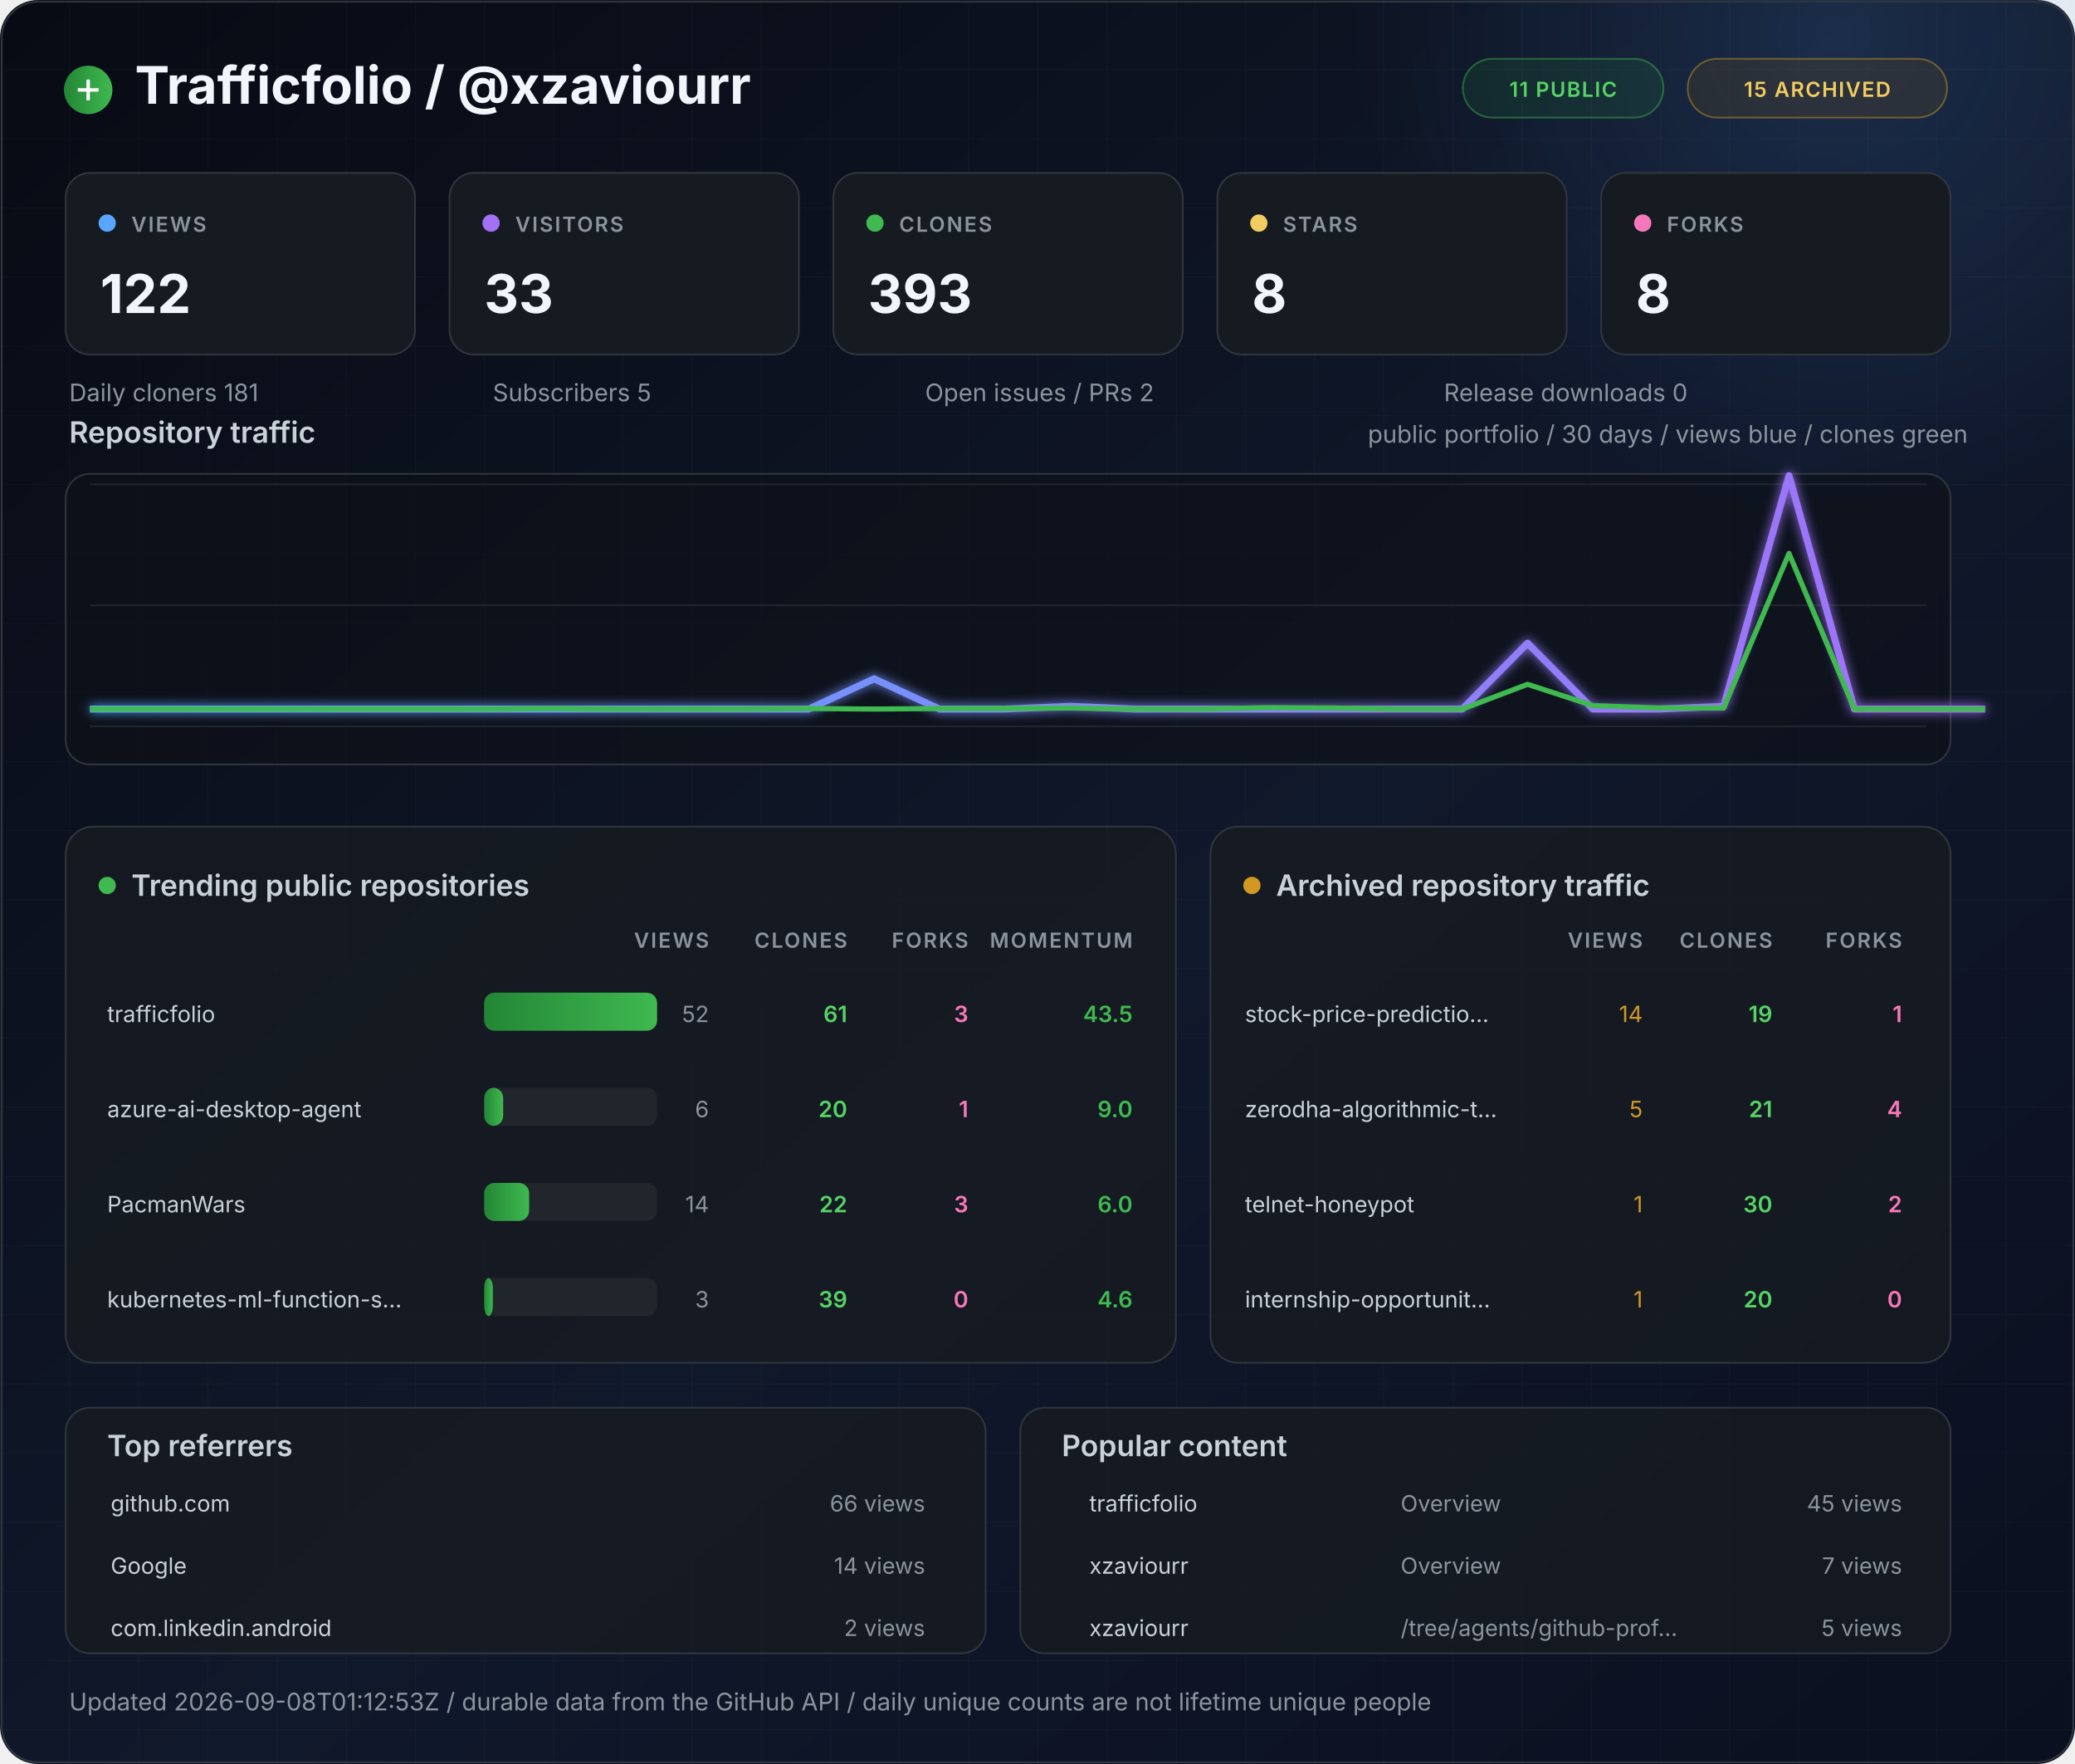
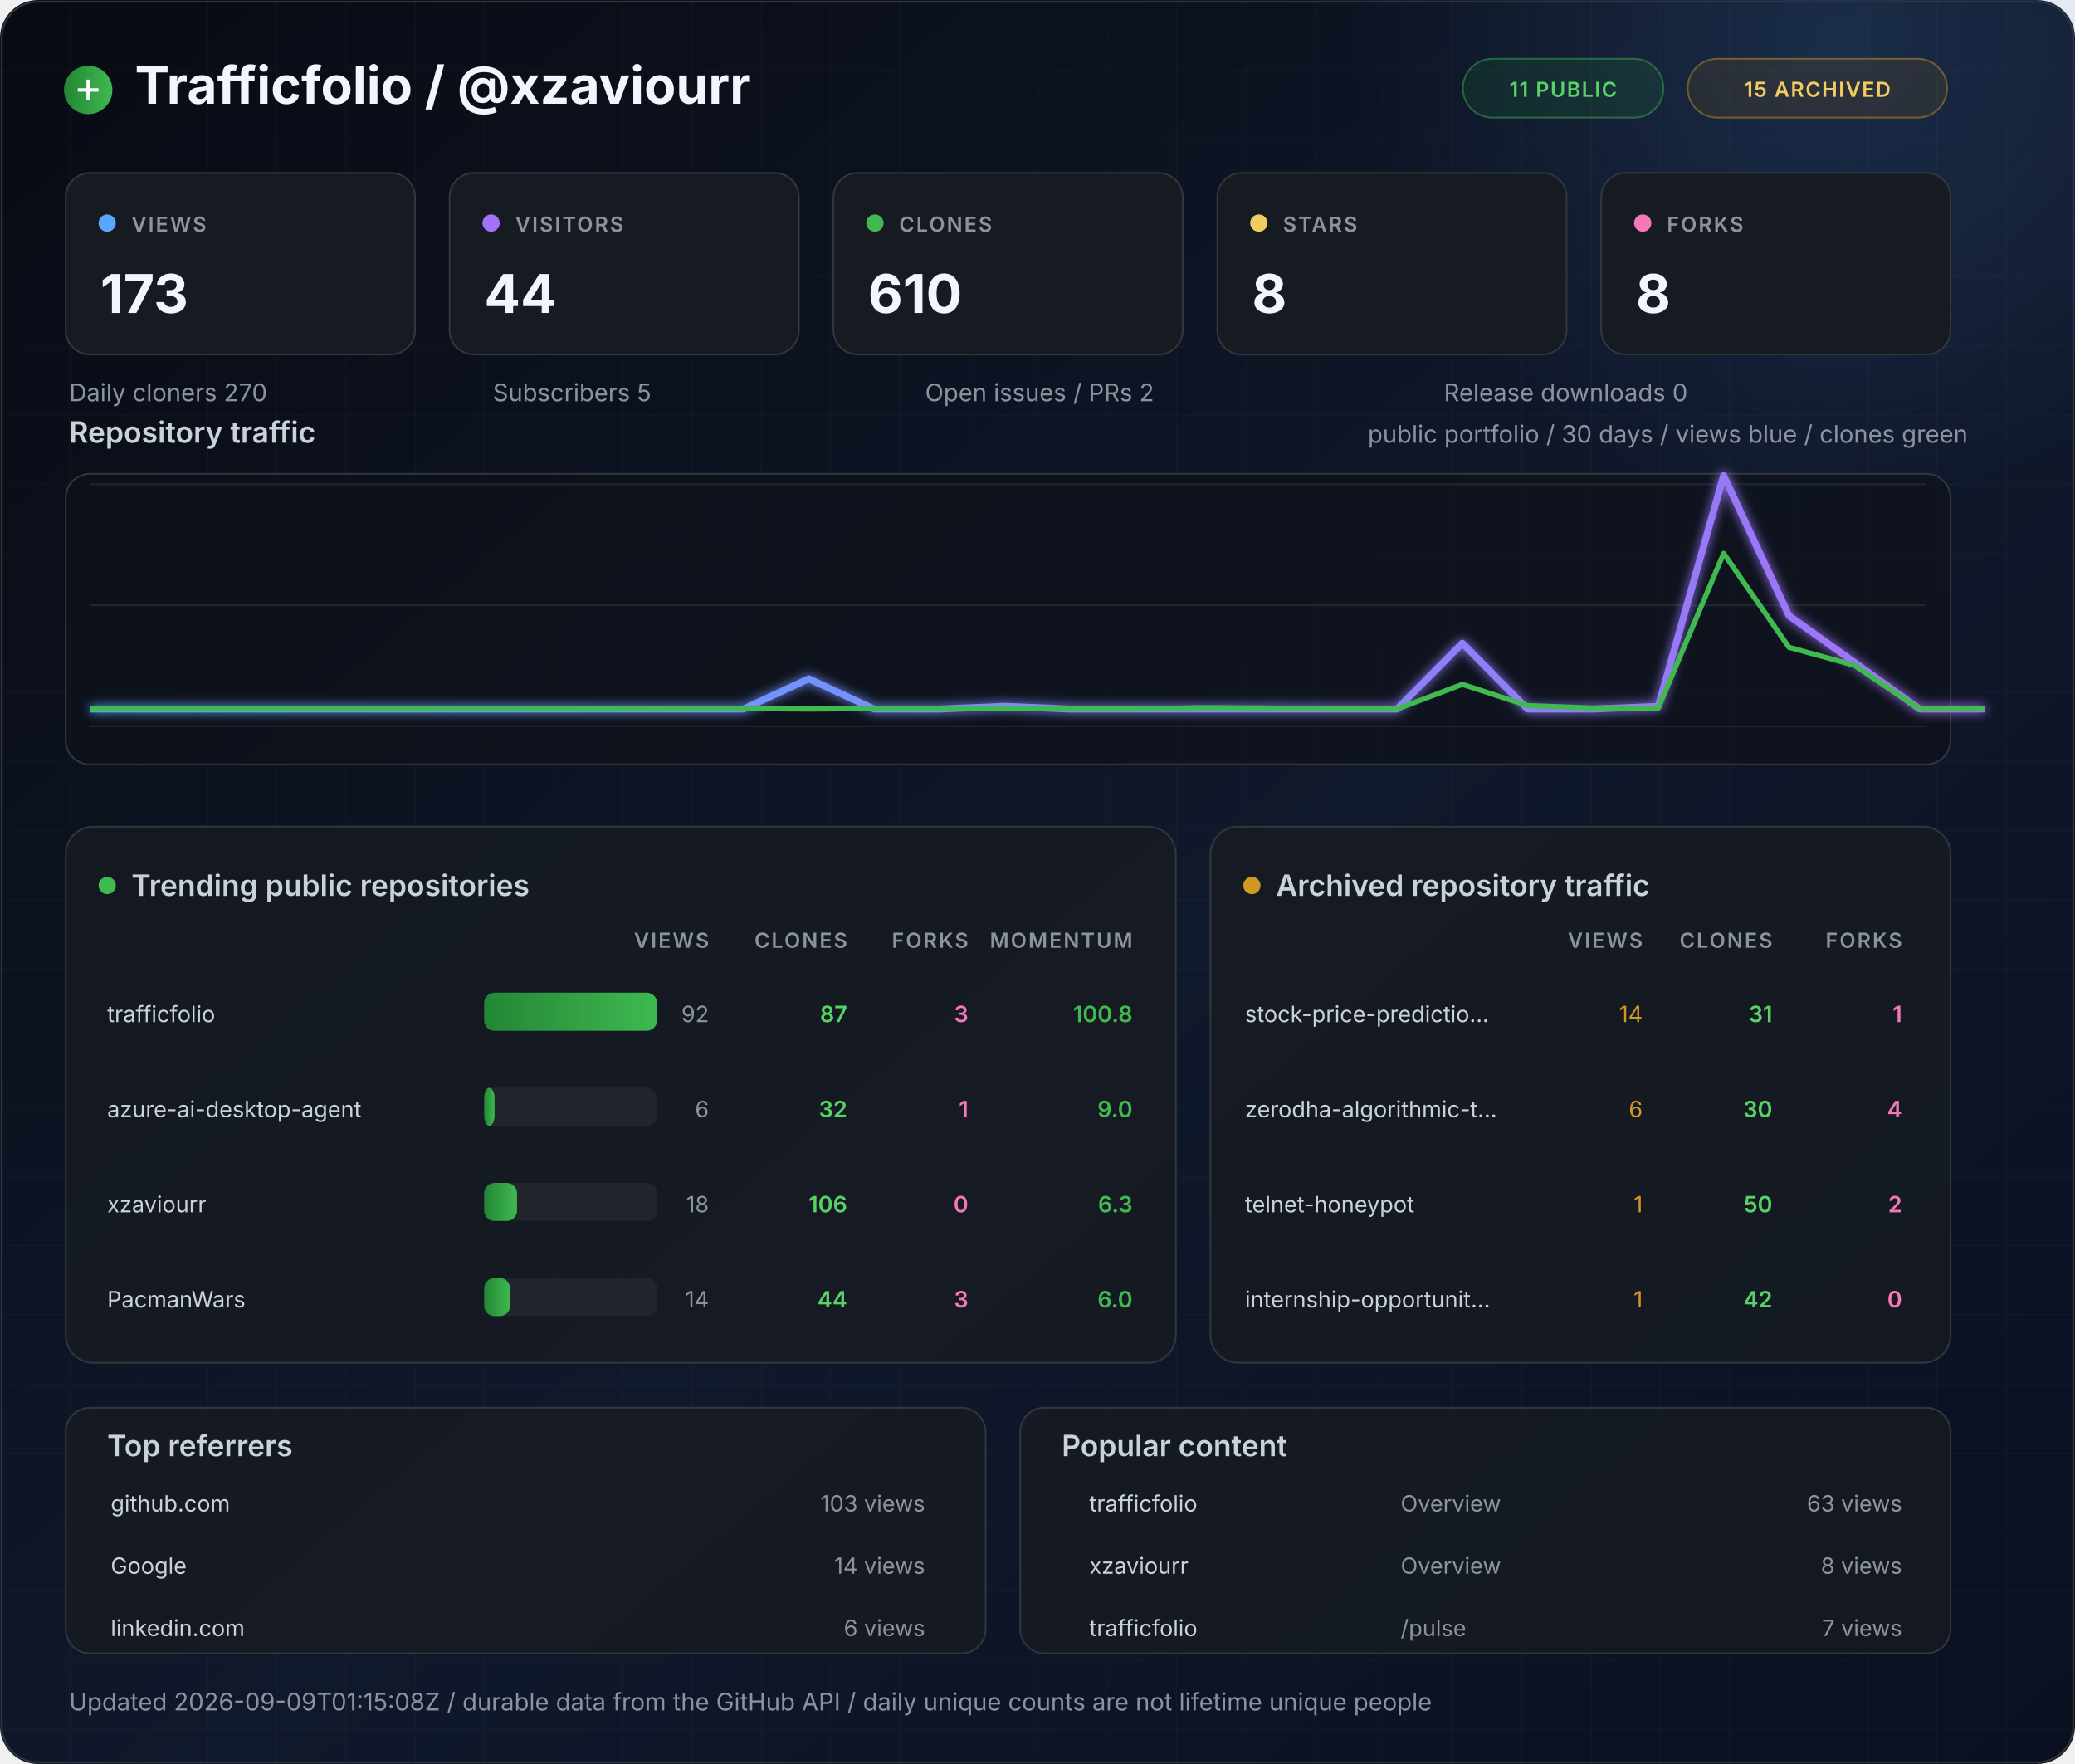
<svg xmlns="http://www.w3.org/2000/svg" width="1200" height="1020" viewBox="0 0 1200 1020" role="img" aria-label="Trafficfolio GitHub analytics dashboard for xzaviourr">
  <defs>
    <linearGradient id="bg" x1="0" y1="0" x2="1" y2="1">
      <stop stop-color="#080b13" />
      <stop offset=".55" stop-color="#10182b" />
      <stop offset="1" stop-color="#0b1020" />
    </linearGradient>
    <linearGradient id="line" x1="0" y1="0" x2="1" y2="0">
      <stop stop-color="#58a6ff" />
      <stop offset="1" stop-color="#a371f7" />
    </linearGradient>
    <linearGradient id="bar" x1="0" y1="0" x2="1" y2="0">
      <stop stop-color="#238636" />
      <stop offset="1" stop-color="#3fb950" />
    </linearGradient>
    <linearGradient id="archiveBar" x1="0" y1="0" x2="1" y2="0">
      <stop stop-color="#9e6a03" />
      <stop offset="1" stop-color="#f2cc60" />
    </linearGradient>
    <radialGradient id="ambient">
      <stop stop-color="#58a6ff" stop-opacity=".16" />
      <stop offset="1" stop-color="#58a6ff" stop-opacity="0" />
    </radialGradient>
    <pattern id="grid" width="40" height="40" patternUnits="userSpaceOnUse">
      <path d="M40 0H0V40" fill="none" stroke="#ffffff" stroke-opacity=".025" />
    </pattern>
    <filter id="glow">
      <feGaussianBlur stdDeviation="3" result="b" />
      <feMerge>
        <feMergeNode in="b" />
        <feMergeNode in="SourceGraphic" />
      </feMerge>
    </filter>
    <style>
    .title{font:750 30px -apple-system,BlinkMacSystemFont,"Segoe UI",sans-serif;fill:#f0f6fc}
    .subtitle{font:14px -apple-system,BlinkMacSystemFont,"Segoe UI",sans-serif;fill:#8b949e}
    .label{font:600 12px -apple-system,BlinkMacSystemFont,"Segoe UI",sans-serif;fill:#8b949e;letter-spacing:1px}
    .metric{font:700 31px -apple-system,BlinkMacSystemFont,"Segoe UI",sans-serif;fill:#f0f6fc}
    .section{font:600 17px -apple-system,BlinkMacSystemFont,"Segoe UI",sans-serif;fill:#c9d1d9}
    .repo,.value,.trend,.archive,.clone,.fork{font:13px -apple-system,BlinkMacSystemFont,"Segoe UI",sans-serif;fill:#c9d1d9}
    .value{fill:#8b949e} .trend{fill:#3fb950;font-weight:600} .archive{fill:#d29922}
    .clone{fill:#56d364;font-weight:600} .fork{fill:#f778ba;font-weight:600}
    .pill{font:600 12px -apple-system,BlinkMacSystemFont,"Segoe UI",sans-serif;letter-spacing:.7px}
  </style>
  </defs>
  <rect width="1200" height="1020" rx="22" fill="url(#bg)" />
  <rect width="1200" height="1020" rx="22" fill="url(#grid)" />
  <circle cx="1060" cy="20" r="280" fill="url(#ambient)" />
  <rect x="1" y="1" width="1198" height="1018" rx="21" fill="none" stroke="#30363d" />
  <circle cx="51" cy="52" r="14" fill="url(#bar)" />
  <path d="M45 52h12M51 46v12" stroke="#fff" stroke-width="2" />
  <text x="78" y="60" class="title">Trafficfolio / @xzaviourr</text>
  <rect x="846" y="34" width="116" height="34" rx="17" fill="#238636" fill-opacity=".16" stroke="#3fb950" stroke-opacity=".45" />
  <text x="904" y="56" text-anchor="middle" class="pill" fill="#56d364">11 PUBLIC</text>
  <rect x="976" y="34" width="150" height="34" rx="17" fill="#9e6a03" fill-opacity=".14" stroke="#d29922" stroke-opacity=".45" />
  <text x="1051" y="56" text-anchor="middle" class="pill" fill="#f2cc60">15 ARCHIVED</text>
  <rect x="38" y="100" width="202" height="105" rx="14" fill="#161b22" stroke="#30363d" />
  <circle cx="62" cy="129" r="5" fill="#58a6ff" />
  <text x="76" y="134" class="label">VIEWS</text>
-   <text x="58" y="181" class="metric">122</text>
+   <text x="58" y="181" class="metric">173</text>
  <rect x="260" y="100" width="202" height="105" rx="14" fill="#161b22" stroke="#30363d" />
  <circle cx="284" cy="129" r="5" fill="#a371f7" />
  <text x="298" y="134" class="label">VISITORS</text>
-   <text x="280" y="181" class="metric">33</text>
+   <text x="280" y="181" class="metric">44</text>
  <rect x="482" y="100" width="202" height="105" rx="14" fill="#161b22" stroke="#30363d" />
  <circle cx="506" cy="129" r="5" fill="#3fb950" />
  <text x="520" y="134" class="label">CLONES</text>
-   <text x="502" y="181" class="metric">393</text>
+   <text x="502" y="181" class="metric">610</text>
  <rect x="704" y="100" width="202" height="105" rx="14" fill="#161b22" stroke="#30363d" />
  <circle cx="728" cy="129" r="5" fill="#f2cc60" />
  <text x="742" y="134" class="label">STARS</text>
  <text x="724" y="181" class="metric">8</text>
  <rect x="926" y="100" width="202" height="105" rx="14" fill="#161b22" stroke="#30363d" />
  <circle cx="950" cy="129" r="5" fill="#f778ba" />
  <text x="964" y="134" class="label">FORKS</text>
  <text x="946" y="181" class="metric">8</text>
-   <text x="40" y="232" class="subtitle">Daily cloners 181</text>
+   <text x="40" y="232" class="subtitle">Daily cloners 270</text>
  <text x="285" y="232" class="subtitle">Subscribers 5</text>
  <text x="535" y="232" class="subtitle">Open issues / PRs 2</text>
  <text x="835" y="232" class="subtitle">Release downloads 0</text>
  <text x="40" y="256" class="section">Repository traffic</text>
  <text x="1138" y="256" text-anchor="end" class="subtitle">public portfolio / 30 days / views blue / clones green</text>
  <rect x="38" y="274" width="1090" height="168" rx="14" fill="#0d1117" fill-opacity=".62" stroke="#30363d" />
  <line x1="52" y1="420" x2="1114" y2="420" stroke="#21262d" />
  <line x1="52" y1="350" x2="1114" y2="350" stroke="#21262d" />
  <line x1="52" y1="280" x2="1114" y2="280" stroke="#21262d" />
-   <polyline points="52.0,410.0 89.8,410.0 127.6,410.0 165.4,410.0 203.2,410.0 241.0,410.0 278.8,410.0 316.6,410.0 354.3,410.0 392.1,410.0 429.9,410.0 467.7,410.0 505.5,392.5 543.3,410.0 581.1,410.0 618.9,408.4 656.7,410.0 694.5,410.0 732.3,410.0 770.1,410.0 807.9,410.0 845.7,410.0 883.4,371.9 921.2,410.0 959.0,410.0 996.8,408.4 1034.6,275.0 1072.4,410.0 1110.2,410.0 1148.0,410.0" fill="none" stroke="url(#line)" stroke-width="4" stroke-linejoin="round" filter="url(#glow)" />
-   <polyline points="52.0,410.0 89.8,410.0 127.6,410.0 165.4,410.0 203.2,410.0 241.0,410.0 278.8,410.0 316.6,409.7 354.3,410.0 392.1,410.0 429.9,410.0 467.7,409.7 505.5,410.0 543.3,409.7 581.1,409.7 618.9,409.4 656.7,410.0 694.5,410.0 732.3,409.2 770.1,409.4 807.9,410.0 845.7,410.0 883.4,395.7 921.2,408.0 959.0,409.4 996.8,409.4 1034.6,320.0 1072.4,410.0 1110.2,410.0 1148.0,410.0" fill="none" stroke="#3fb950" stroke-width="3" stroke-linejoin="round" />
+   <polyline points="52.0,410.0 89.8,410.0 127.6,410.0 165.4,410.0 203.2,410.0 241.0,410.0 278.8,410.0 316.6,410.0 354.3,410.0 392.1,410.0 429.9,410.0 467.7,392.5 505.5,410.0 543.3,410.0 581.1,408.4 618.9,410.0 656.7,410.0 694.5,410.0 732.3,410.0 770.1,410.0 807.9,410.0 845.7,371.9 883.4,410.0 921.2,410.0 959.0,408.4 996.8,275.0 1034.6,356.0 1072.4,383.0 1110.2,410.0 1148.0,410.0" fill="none" stroke="url(#line)" stroke-width="4" stroke-linejoin="round" filter="url(#glow)" />
+   <polyline points="52.0,410.0 89.8,410.0 127.6,410.0 165.4,410.0 203.2,410.0 241.0,410.0 278.8,409.7 316.6,410.0 354.3,410.0 392.1,410.0 429.9,409.7 467.7,410.0 505.5,409.7 543.3,409.7 581.1,409.4 618.9,410.0 656.7,410.0 694.5,409.2 732.3,409.4 770.1,410.0 807.9,410.0 845.7,395.7 883.4,408.0 921.2,409.4 959.0,409.4 996.8,320.0 1034.6,374.3 1072.4,384.7 1110.2,410.0 1148.0,410.0" fill="none" stroke="#3fb950" stroke-width="3" stroke-linejoin="round" />
  <rect x="38" y="478" width="642" height="310" rx="16" fill="#161b22" fill-opacity=".82" stroke="#30363d" />
  <circle cx="62" cy="512" r="5" fill="#3fb950" />
  <text x="76" y="518" class="section">Trending public repositories</text>
  <text x="410" y="548" text-anchor="end" class="label">VIEWS</text>
  <text x="490" y="548" text-anchor="end" class="label">CLONES</text>
  <text x="560" y="548" text-anchor="end" class="label">FORKS</text>
  <text x="655" y="548" text-anchor="end" class="label">MOMENTUM</text>
  <text x="62" y="591" class="repo">trafficfolio</text>
  <rect x="280" y="574" width="100" height="22" rx="6" fill="#21262d" />
  <rect x="280" y="574" width="100" height="22" rx="6" fill="url(#bar)" />
-   <text x="410" y="591" text-anchor="end" class="value">52</text>
-   <text x="490" y="591" text-anchor="end" class="clone">61</text>
+   <text x="410" y="591" text-anchor="end" class="value">92</text>
+   <text x="490" y="591" text-anchor="end" class="clone">87</text>
  <text x="560" y="591" text-anchor="end" class="fork">3</text>
-   <text x="655" y="591" text-anchor="end" class="trend">43.5</text>
+   <text x="655" y="591" text-anchor="end" class="trend">100.8</text>
  <text x="62" y="646" class="repo">azure-ai-desktop-agent</text>
  <rect x="280" y="629" width="100" height="22" rx="6" fill="#21262d" />
-   <rect x="280" y="629" width="11" height="22" rx="6" fill="url(#bar)" />
+   <rect x="280" y="629" width="6" height="22" rx="6" fill="url(#bar)" />
  <text x="410" y="646" text-anchor="end" class="value">6</text>
-   <text x="490" y="646" text-anchor="end" class="clone">20</text>
+   <text x="490" y="646" text-anchor="end" class="clone">32</text>
  <text x="560" y="646" text-anchor="end" class="fork">1</text>
  <text x="655" y="646" text-anchor="end" class="trend">9.0</text>
-   <text x="62" y="701" class="repo">PacmanWars</text>
+   <text x="62" y="701" class="repo">xzaviourr</text>
  <rect x="280" y="684" width="100" height="22" rx="6" fill="#21262d" />
-   <rect x="280" y="684" width="26" height="22" rx="6" fill="url(#bar)" />
-   <text x="410" y="701" text-anchor="end" class="value">14</text>
-   <text x="490" y="701" text-anchor="end" class="clone">22</text>
-   <text x="560" y="701" text-anchor="end" class="fork">3</text>
-   <text x="655" y="701" text-anchor="end" class="trend">6.0</text>
-   <text x="62" y="756" class="repo">kubernetes-ml-function-s...</text>
+   <rect x="280" y="684" width="19" height="22" rx="6" fill="url(#bar)" />
+   <text x="410" y="701" text-anchor="end" class="value">18</text>
+   <text x="490" y="701" text-anchor="end" class="clone">106</text>
+   <text x="560" y="701" text-anchor="end" class="fork">0</text>
+   <text x="655" y="701" text-anchor="end" class="trend">6.3</text>
+   <text x="62" y="756" class="repo">PacmanWars</text>
  <rect x="280" y="739" width="100" height="22" rx="6" fill="#21262d" />
-   <rect x="280" y="739" width="5" height="22" rx="6" fill="url(#bar)" />
-   <text x="410" y="756" text-anchor="end" class="value">3</text>
-   <text x="490" y="756" text-anchor="end" class="clone">39</text>
-   <text x="560" y="756" text-anchor="end" class="fork">0</text>
-   <text x="655" y="756" text-anchor="end" class="trend">4.6</text>
+   <rect x="280" y="739" width="15" height="22" rx="6" fill="url(#bar)" />
+   <text x="410" y="756" text-anchor="end" class="value">14</text>
+   <text x="490" y="756" text-anchor="end" class="clone">44</text>
+   <text x="560" y="756" text-anchor="end" class="fork">3</text>
+   <text x="655" y="756" text-anchor="end" class="trend">6.0</text>
  <rect x="700" y="478" width="428" height="310" rx="16" fill="#161b22" fill-opacity=".82" stroke="#30363d" />
  <circle cx="724" cy="512" r="5" fill="#d29922" />
  <text x="738" y="518" class="section">Archived repository traffic</text>
  <text x="950" y="548" text-anchor="end" class="label">VIEWS</text>
  <text x="1025" y="548" text-anchor="end" class="label">CLONES</text>
  <text x="1100" y="548" text-anchor="end" class="label">FORKS</text>
  <text x="720" y="591" class="repo">stock-price-predictio...</text>
  <text x="950" y="591" text-anchor="end" class="archive">14</text>
-   <text x="1025" y="591" text-anchor="end" class="clone">19</text>
+   <text x="1025" y="591" text-anchor="end" class="clone">31</text>
  <text x="1100" y="591" text-anchor="end" class="fork">1</text>
  <text x="720" y="646" class="repo">zerodha-algorithmic-t...</text>
-   <text x="950" y="646" text-anchor="end" class="archive">5</text>
-   <text x="1025" y="646" text-anchor="end" class="clone">21</text>
+   <text x="950" y="646" text-anchor="end" class="archive">6</text>
+   <text x="1025" y="646" text-anchor="end" class="clone">30</text>
  <text x="1100" y="646" text-anchor="end" class="fork">4</text>
  <text x="720" y="701" class="repo">telnet-honeypot</text>
  <text x="950" y="701" text-anchor="end" class="archive">1</text>
-   <text x="1025" y="701" text-anchor="end" class="clone">30</text>
+   <text x="1025" y="701" text-anchor="end" class="clone">50</text>
  <text x="1100" y="701" text-anchor="end" class="fork">2</text>
  <text x="720" y="756" class="repo">internship-opportunit...</text>
  <text x="950" y="756" text-anchor="end" class="archive">1</text>
-   <text x="1025" y="756" text-anchor="end" class="clone">20</text>
+   <text x="1025" y="756" text-anchor="end" class="clone">42</text>
  <text x="1100" y="756" text-anchor="end" class="fork">0</text>
  <rect x="38" y="814" width="532" height="142" rx="14" fill="#161b22" fill-opacity=".82" stroke="#30363d" />
  <text x="62" y="842" class="section">Top referrers</text>
  <text x="64" y="874" class="repo">github.com</text>
-   <text x="535" y="874" text-anchor="end" class="value">66 views</text>
+   <text x="535" y="874" text-anchor="end" class="value">103 views</text>
  <text x="64" y="910" class="repo">Google</text>
  <text x="535" y="910" text-anchor="end" class="value">14 views</text>
-   <text x="64" y="946" class="repo">com.linkedin.android</text>
-   <text x="535" y="946" text-anchor="end" class="value">2 views</text>
+   <text x="64" y="946" class="repo">linkedin.com</text>
+   <text x="535" y="946" text-anchor="end" class="value">6 views</text>
  <rect x="590" y="814" width="538" height="142" rx="14" fill="#161b22" fill-opacity=".82" stroke="#30363d" />
  <text x="614" y="842" class="section">Popular content</text>
  <text x="630" y="874" class="repo">trafficfolio</text>
  <text x="810" y="874" class="value">Overview</text>
-   <text x="1100" y="874" text-anchor="end" class="value">45 views</text>
+   <text x="1100" y="874" text-anchor="end" class="value">63 views</text>
  <text x="630" y="910" class="repo">xzaviourr</text>
  <text x="810" y="910" class="value">Overview</text>
-   <text x="1100" y="910" text-anchor="end" class="value">7 views</text>
-   <text x="630" y="946" class="repo">xzaviourr</text>
-   <text x="810" y="946" class="value">/tree/agents/github-prof...</text>
-   <text x="1100" y="946" text-anchor="end" class="value">5 views</text>
-   <text x="40" y="989" class="subtitle">Updated 2026-09-08T01:12:53Z / durable data from the GitHub API / daily unique counts are not lifetime unique people</text>
+   <text x="1100" y="910" text-anchor="end" class="value">8 views</text>
+   <text x="630" y="946" class="repo">trafficfolio</text>
+   <text x="810" y="946" class="value">/pulse</text>
+   <text x="1100" y="946" text-anchor="end" class="value">7 views</text>
+   <text x="40" y="989" class="subtitle">Updated 2026-09-09T01:15:08Z / durable data from the GitHub API / daily unique counts are not lifetime unique people</text>
</svg>
